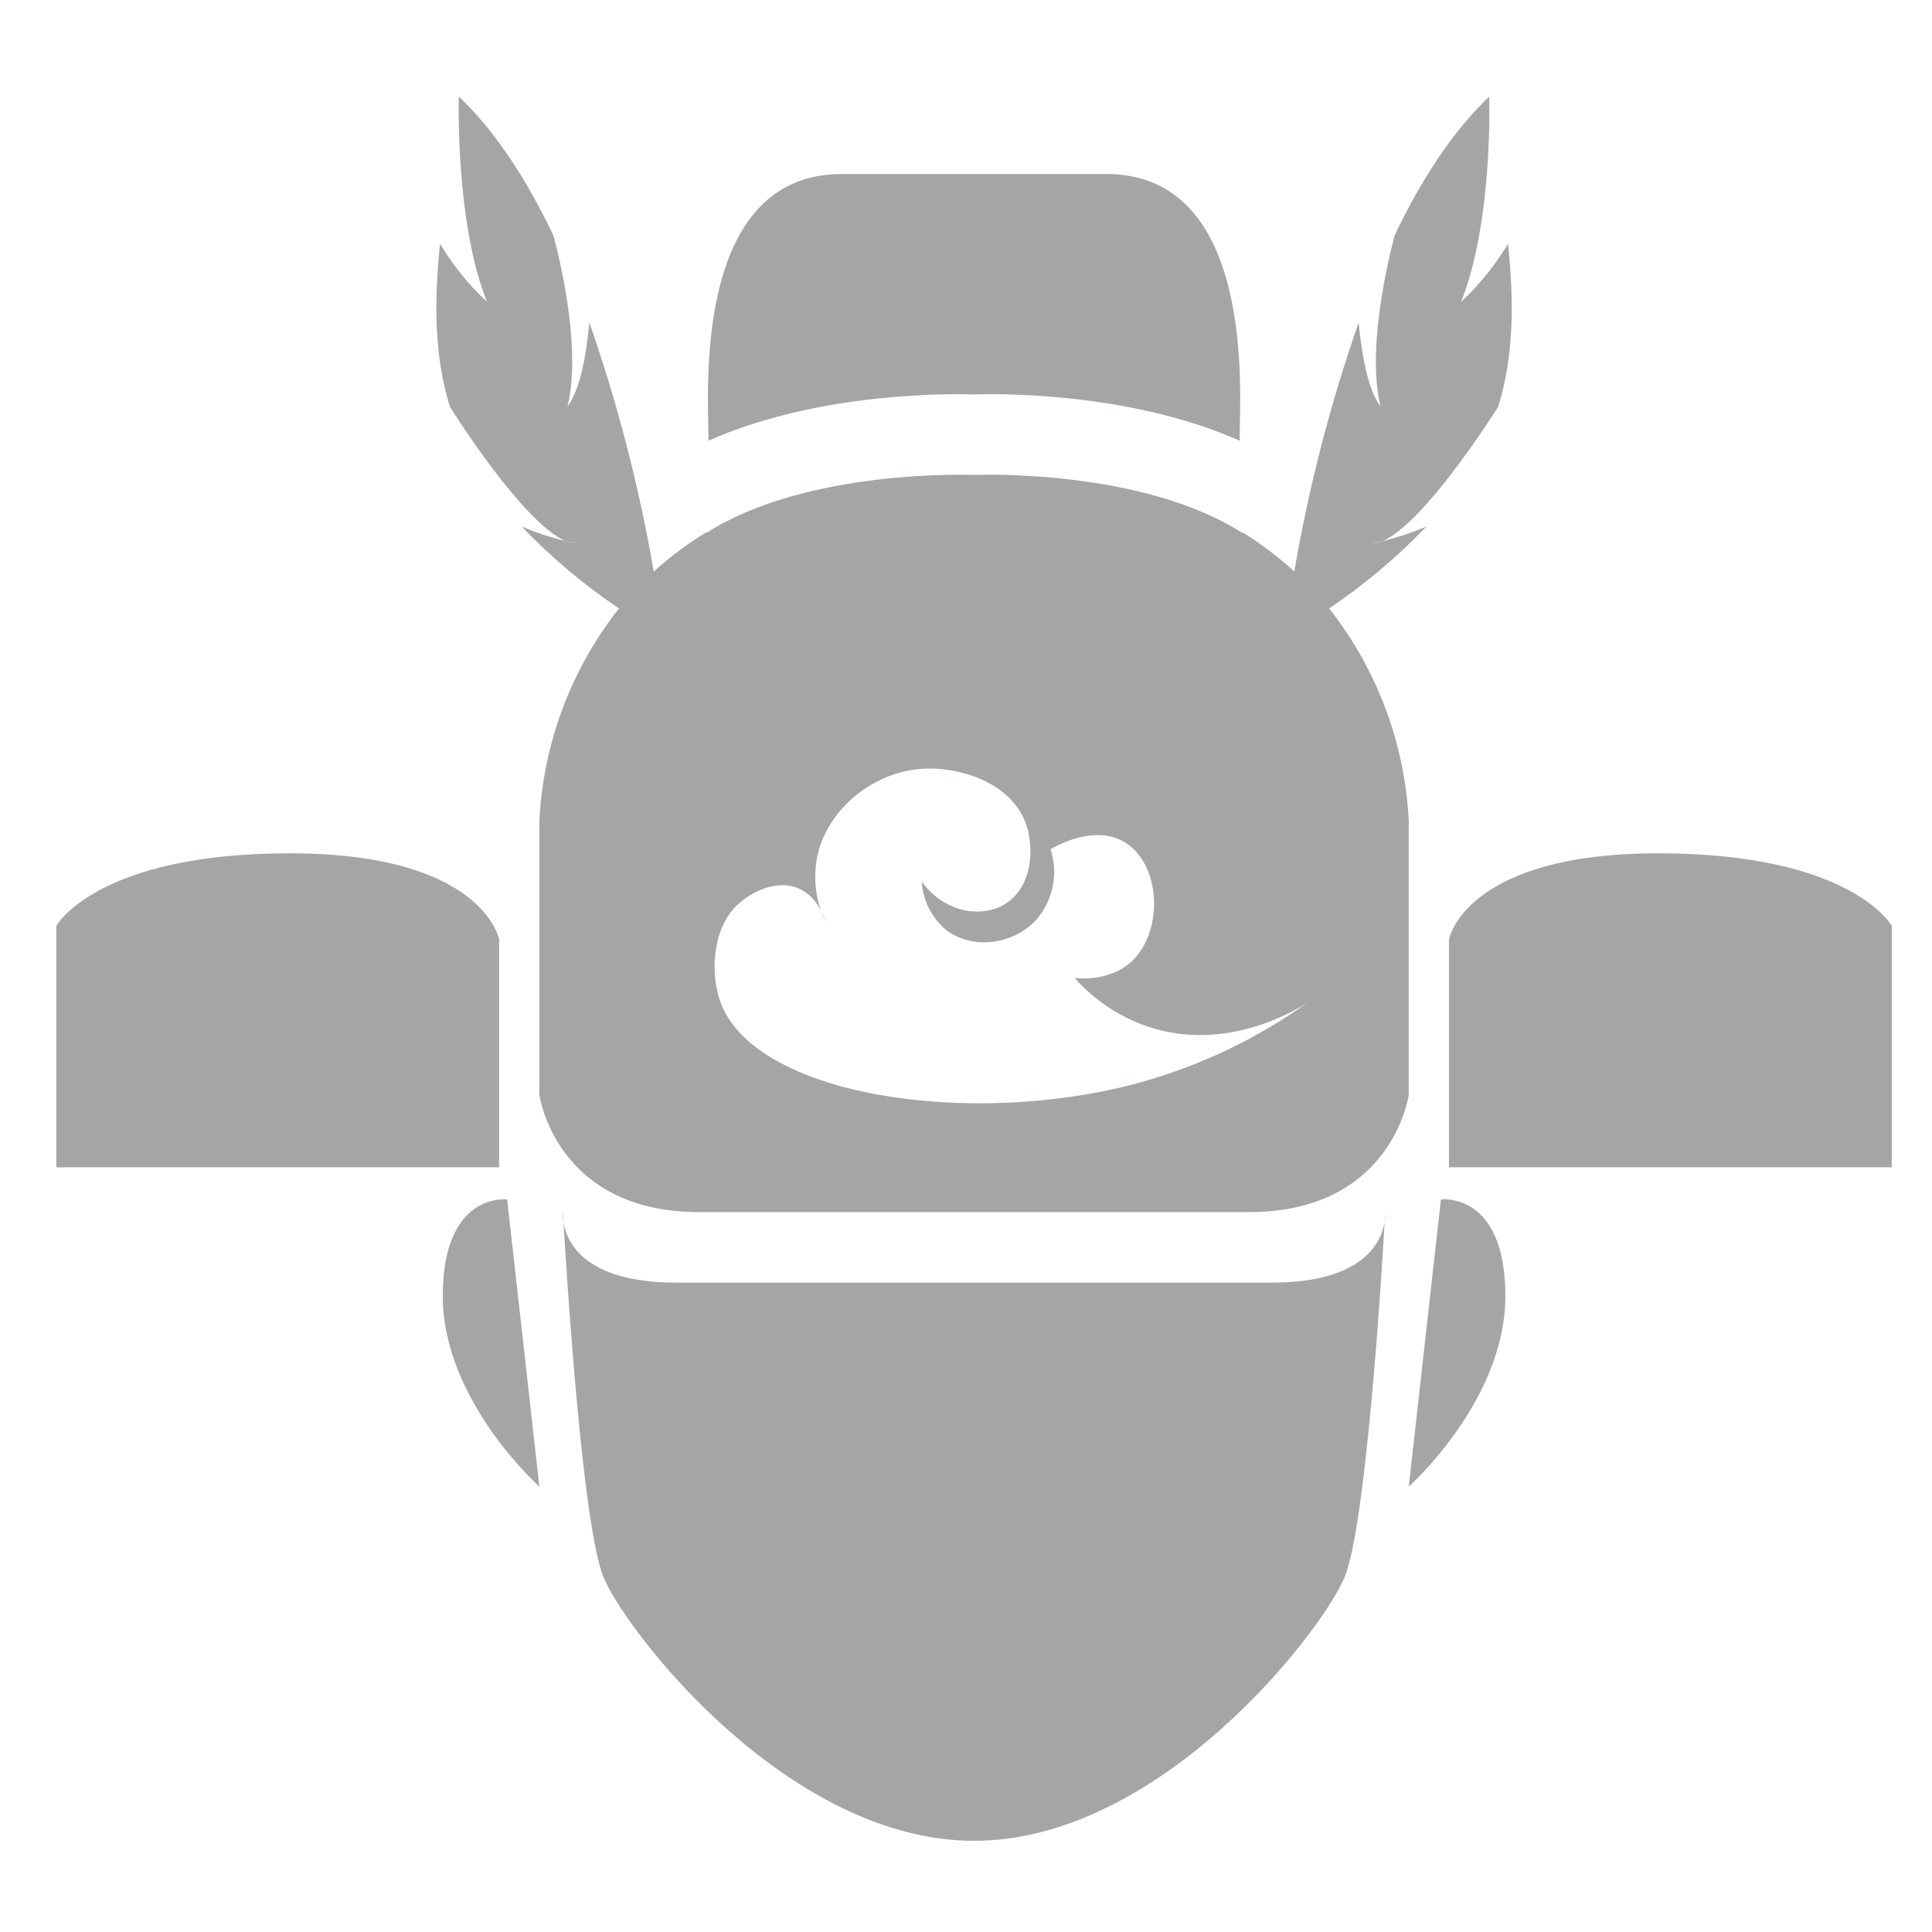
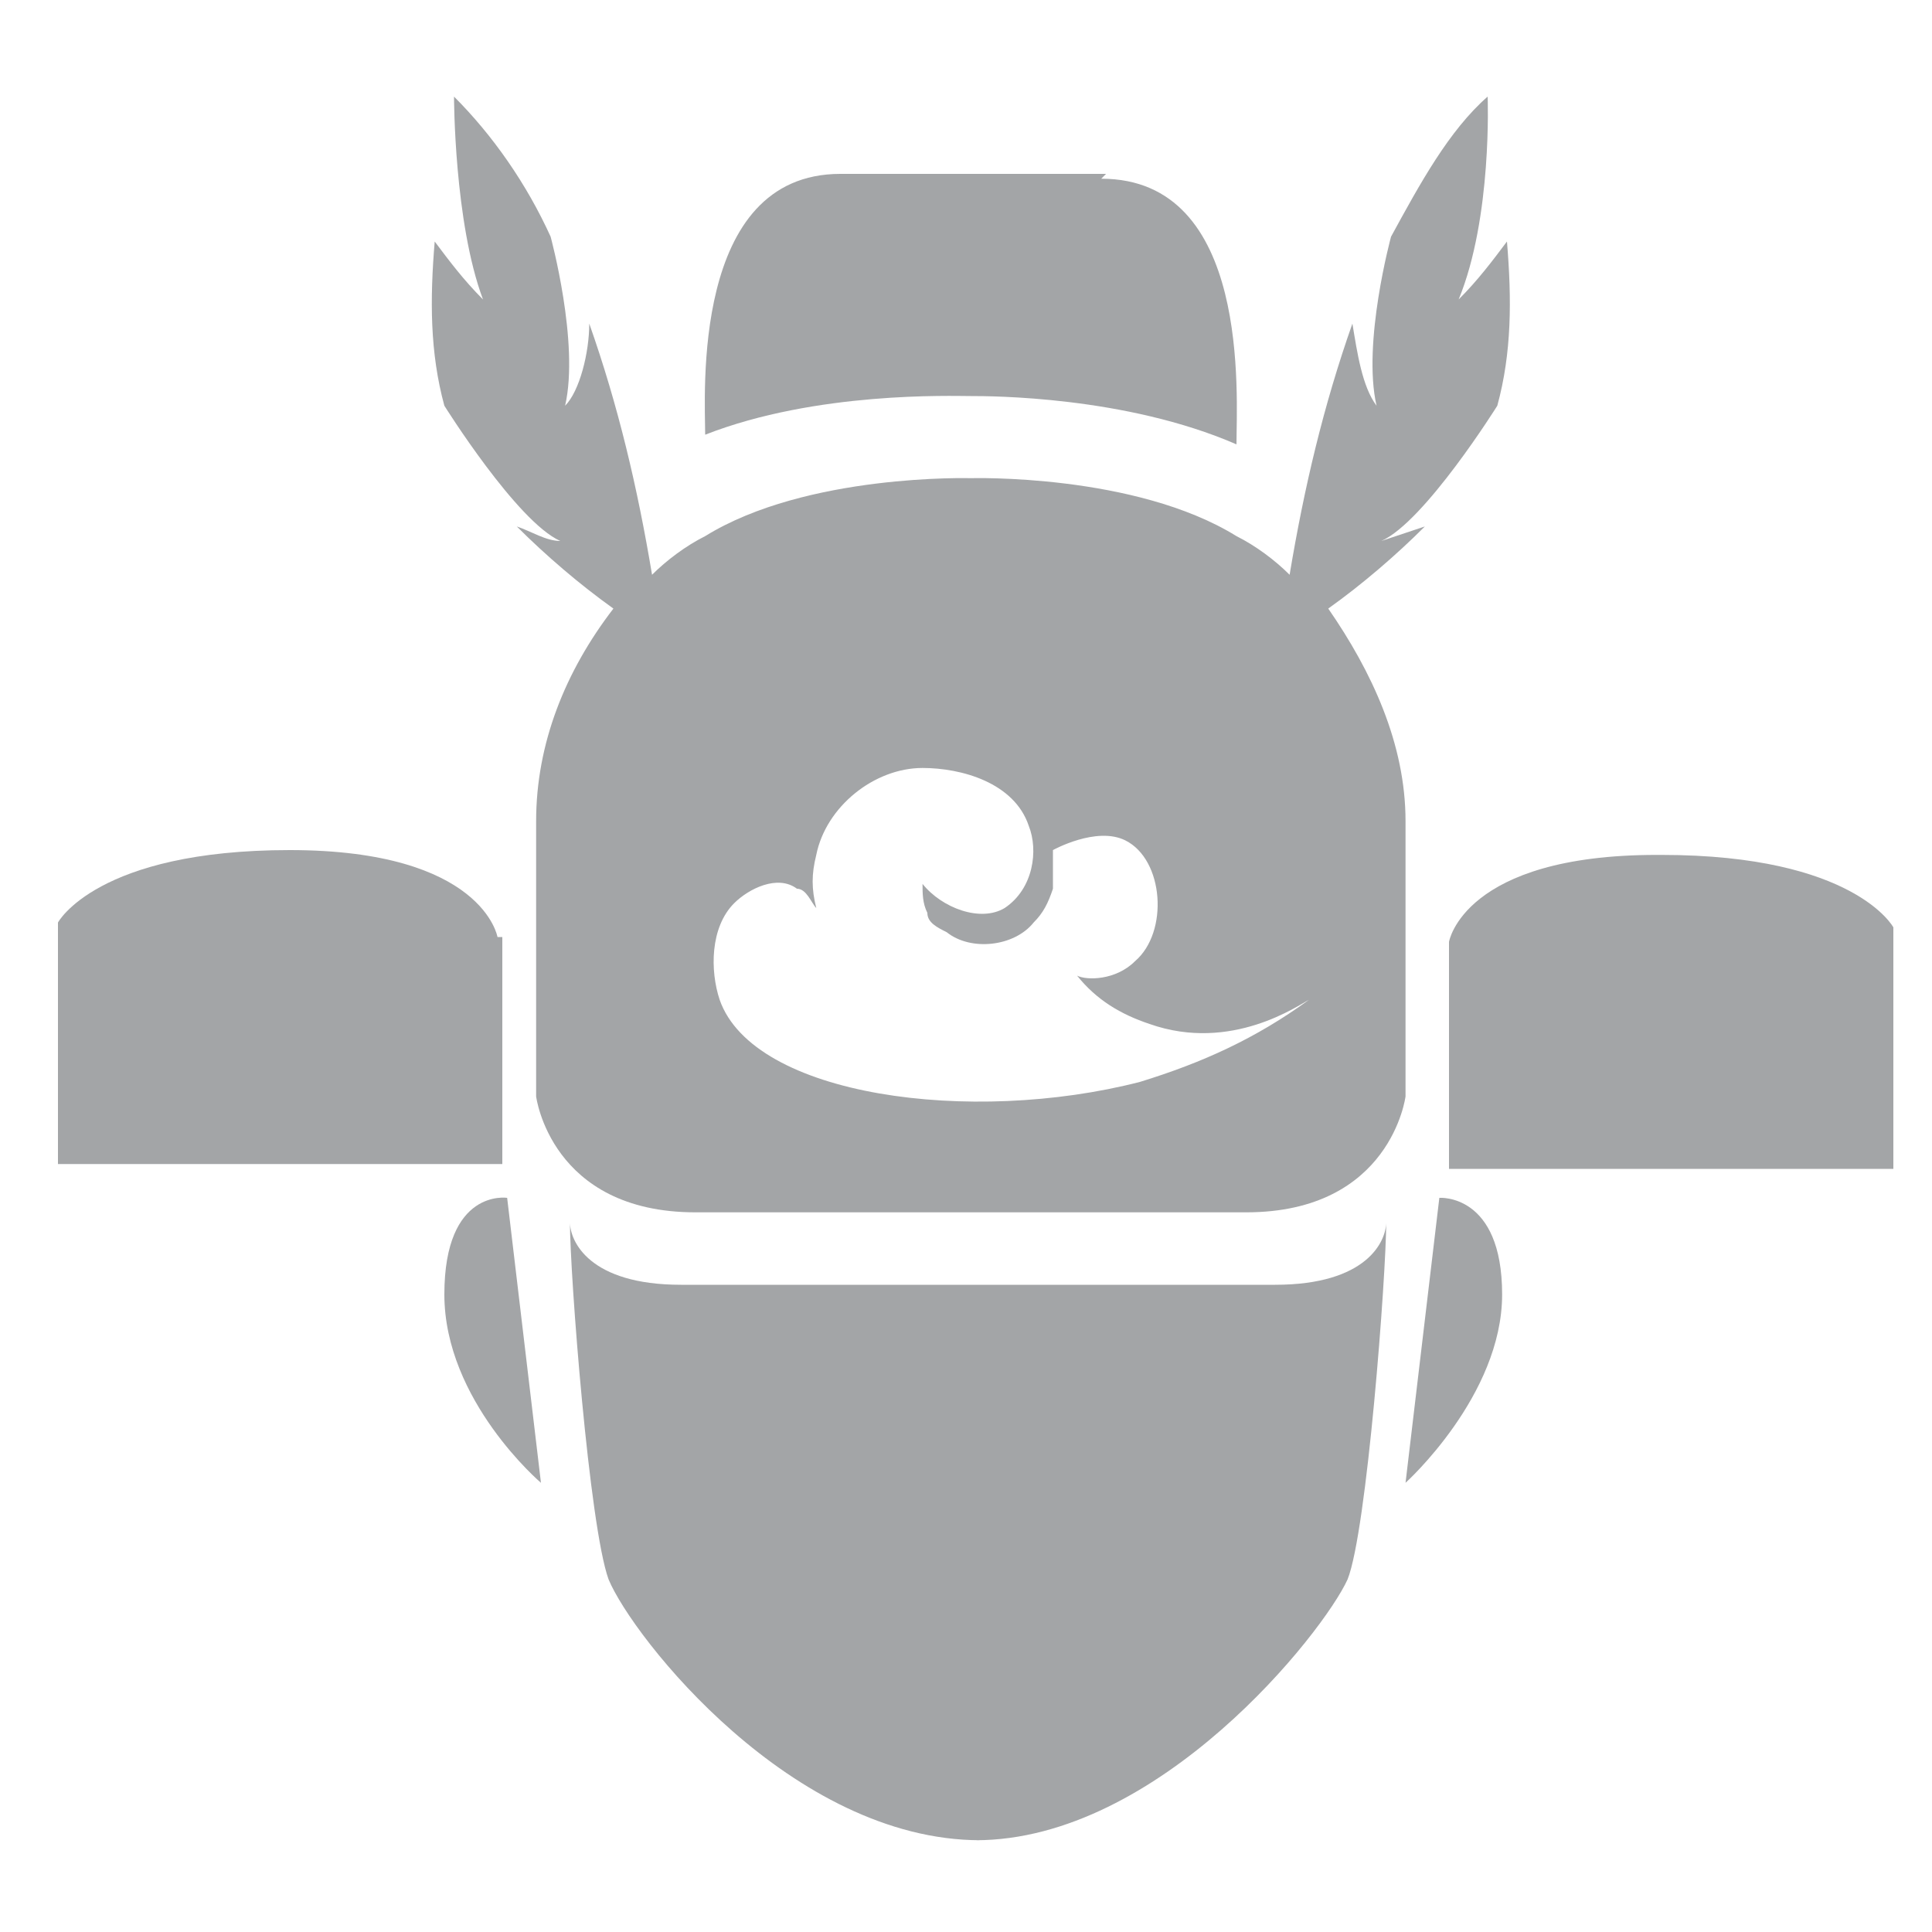
- <svg xmlns="http://www.w3.org/2000/svg" width="40" height="40" viewBox="0 0 40 40" fill="none">
-   <style>
- path { fill: #a3a5a7; }
- </style>
-   <path d="M11.708 11.2C11.774 11.23 11.845 11.247 11.917 11.25L11.708 11.2Z" fill="#24292E" />
-   <path d="M28.625 11.2L28.417 11.25C28.489 11.247 28.559 11.23 28.625 11.2Z" fill="#24292E" />
-   <path d="M22.905 3.603H17.428C14.333 3.603 14.667 8.167 14.667 9V9.125C16.99 8.092 19.797 8.153 20.167 8.167C20.537 8.153 23.343 8.092 25.667 9.125V9C25.667 8.167 26 3.603 22.905 3.603Z" fill="#B72E1C" />
-   <path d="M11.667 25.3C11.667 25.17 11.655 25.095 11.655 25.095C11.652 25.163 11.656 25.232 11.667 25.3Z" fill="#24292E" />
-   <path d="M10.5 24.833C10.5 24.833 9.167 24.667 9.167 26.833C9.167 29 11.167 30.778 11.167 30.778L10.5 24.833Z" fill="#FFC299" />
-   <path d="M10.333 19.445C10.333 19.445 10 17.667 6 17.667C2 17.667 1.167 19.167 1.167 19.167V24.167H10.333V19.445Z" fill="#B72E1C" />
-   <path d="M31.223 5.047C30.956 5.491 30.628 5.896 30.25 6.25C30.917 4.583 30.833 2 30.833 2C30.055 2.737 29.408 3.757 28.873 4.875C28.873 4.898 28.252 7.09 28.583 8.417C28.31 8.053 28.187 7.292 28.13 6.675C27.544 8.354 27.098 10.079 26.797 11.832C26.465 11.528 26.106 11.257 25.723 11.02V11.035C23.645 9.702 20.245 9.83 20.21 9.833H20.137C20.102 9.833 16.702 9.7 14.623 11.035V11.02C14.236 11.256 13.871 11.529 13.535 11.833C13.233 10.081 12.787 8.356 12.202 6.677C12.145 7.293 12.022 8.055 11.748 8.418C12.082 7.085 11.463 4.9 11.458 4.877C10.925 3.757 10.278 2.737 9.5 2C9.5 2 9.417 4.583 10.083 6.25C9.705 5.896 9.377 5.491 9.11 5.047C8.99 6.237 8.983 7.342 9.313 8.417C9.313 8.427 10.823 10.83 11.708 11.2L11.917 11.25C11.845 11.247 11.774 11.23 11.708 11.2C11.397 11.128 11.093 11.027 10.8 10.9C11.409 11.537 12.084 12.105 12.815 12.597C11.821 13.857 11.245 15.397 11.167 17V22.667C11.167 22.667 11.5 25.095 14.477 25.095H25.857C28.833 25.095 29.167 22.667 29.167 22.667V17C29.088 15.397 28.512 13.857 27.518 12.597C28.249 12.105 28.925 11.537 29.533 10.9C29.24 11.027 28.936 11.128 28.625 11.2C28.56 11.23 28.489 11.247 28.417 11.25L28.625 11.2C29.51 10.83 31.015 8.427 31.02 8.417C31.35 7.342 31.343 6.237 31.223 5.047ZM23.583 22.417C20.113 23.363 15.63 22.7 14.917 20.75C14.705 20.173 14.74 19.25 15.25 18.75C15.527 18.477 16.103 18.172 16.583 18.417C16.764 18.515 16.908 18.669 16.995 18.855C16.874 18.5 16.847 18.119 16.917 17.75C17.118 16.75 18.083 15.985 19.083 15.917C19.87 15.863 20.965 16.212 21.25 17.083C21.417 17.573 21.377 18.417 20.75 18.75C20.23 19.022 19.497 18.837 19.083 18.25C19.095 18.442 19.145 18.63 19.23 18.801C19.317 18.973 19.436 19.126 19.583 19.25C20.115 19.662 20.938 19.565 21.417 19.083C21.602 18.887 21.731 18.643 21.79 18.379C21.849 18.115 21.835 17.84 21.75 17.583C21.808 17.547 22.613 17.068 23.25 17.417C24.04 17.847 24.11 19.29 23.417 19.917C23.003 20.29 22.437 20.267 22.25 20.25C22.657 20.706 23.173 21.05 23.75 21.25C25.403 21.812 26.87 20.888 27.083 20.75C26.023 21.507 24.839 22.071 23.583 22.417Z" fill="#E54E60" />
-   <path d="M28.683 25.095C28.683 25.095 28.683 25.17 28.672 25.3C28.683 25.232 28.686 25.163 28.683 25.095Z" fill="#24292E" />
-   <path d="M20.167 38.112C24 38.112 27.333 33.833 27.833 32.667C28.28 31.623 28.607 26.393 28.667 25.3C28.602 25.702 28.242 26.555 26.333 26.555H14C12.087 26.555 11.727 25.702 11.667 25.3C11.732 26.393 12.058 31.623 12.5 32.667C13 33.833 16.333 38.112 20.167 38.112Z" fill="#FFC299" />
-   <path d="M29.833 24.833L29.167 30.778C29.167 30.778 31.167 29 31.167 26.833C31.167 24.667 29.833 24.833 29.833 24.833Z" fill="#FFC299" />
-   <path d="M34.333 17.667C30.333 17.667 30 19.445 30 19.445V24.167H39.167V19.167C39.167 19.167 38.333 17.667 34.333 17.667Z" fill="#B72E1C" />
-   <path d="M17 18.855C17.026 18.933 17.055 19.009 17.088 19.083C17.065 19.005 17.036 18.928 17 18.855Z" fill="#24292E" />
+ <svg xmlns="http://www.w3.org/2000/svg" id="_图层_1" data-name="图层_1" version="1.1" viewBox="0 0 40 40">
+   <defs>
+     <style>
+       .st0 {
+         fill: #a3a5a7;
+       }
+     </style>
+   </defs>
+   <path class="st0" d="M11.7,11.2c0,0,.1,0,.2,0h-.2Z" />
+   <path class="st0" d="M28.6,11.2h-.2c0,0,.1,0,.2,0Z" />
+   <path class="st0" d="M22.9,3.6h-5.5c-3.1,0-2.8,4.6-2.8,5.4h0c2.3-.9,5.1-.8,5.5-.8.4,0,3.2,0,5.5,1h0c0-1,.3-5.5-2.8-5.5Z" />
+   <path class="st0" d="M11.7,25.3c0-.1,0-.2,0-.2,0,0,0,.1,0,.2Z" />
+   <path class="st0" d="M10.5,24.8s-1.3-.2-1.3,2,2,3.9,2,3.9l-.7-5.9Z" />
+   <path class="st0" d="M10.3,19.4s-.3-1.8-4.3-1.8-4.8,1.5-4.8,1.5v5h9.2v-4.7Z" />
+   <path class="st0" d="M31.2,5c-.3.4-.6.8-1,1.2.7-1.7.6-4.2.6-4.2-.8.7-1.4,1.8-2,2.9,0,0-.6,2.2-.3,3.5-.3-.4-.4-1.1-.5-1.7-.6,1.7-1,3.4-1.3,5.2-.3-.3-.7-.6-1.1-.8h0c-2.1-1.3-5.5-1.2-5.5-1.2h0s-3.4-.1-5.5,1.2h0c-.4.2-.8.5-1.1.8-.3-1.8-.7-3.5-1.3-5.2,0,.6-.2,1.4-.5,1.7.3-1.3-.3-3.5-.3-3.5-.5-1.1-1.2-2.1-2-2.9,0,0,0,2.6.6,4.2-.4-.4-.7-.8-1-1.2-.1,1.2-.1,2.3.2,3.4,0,0,1.5,2.4,2.4,2.8h.2c0,0-.1,0-.2,0-.3,0-.6-.2-.9-.3.6.6,1.3,1.2,2,1.7-1,1.3-1.6,2.8-1.6,4.4v5.7s.3,2.4,3.3,2.4h11.4c3,0,3.3-2.4,3.3-2.4v-5.7c0-1.6-.7-3.1-1.6-4.4.7-.5,1.4-1.1,2-1.7-.3.1-.6.2-.9.3,0,0-.1,0-.2,0h.2c.9-.4,2.4-2.8,2.4-2.8.3-1.1.3-2.2.2-3.4ZM23.6,22.4c-3.5.9-8,.3-8.7-1.7-.2-.6-.2-1.5.3-2,.3-.3.9-.6,1.3-.3.2,0,.3.3.4.4-.1-.4-.1-.7,0-1.1.2-1,1.2-1.8,2.2-1.8.8,0,1.9.3,2.2,1.2.2.5.1,1.3-.5,1.7-.5.3-1.3,0-1.7-.5,0,.2,0,.4.1.6,0,.2.2.3.4.4.5.4,1.4.3,1.8-.2.2-.2.3-.4.4-.7,0-.3,0-.5,0-.8,0,0,.9-.5,1.5-.2.8.4.9,1.9.2,2.5-.4.4-1,.4-1.2.3.4.5.9.8,1.5,1,1.7.6,3.1-.4,3.3-.5-1.1.8-2.2,1.3-3.5,1.7Z" />
+   <path class="st0" d="M28.7,25.1s0,0,0,.2c0,0,0-.1,0-.2Z" />
+   <path class="st0" d="M20.2,38.1c3.8,0,7.2-4.3,7.7-5.4.4-1,.8-6.3.8-7.4,0,.4-.4,1.3-2.3,1.3h-12.3c-1.9,0-2.3-.9-2.3-1.3,0,1.1.4,6.3.8,7.4.5,1.2,3.8,5.4,7.7,5.4Z" />
+   <path class="st0" d="M29.8,24.8l-.7,5.9s2-1.8,2-3.9-1.3-2-1.3-2Z" />
+   <path class="st0" d="M34.3,17.7c-4,0-4.3,1.8-4.3,1.8v4.7h9.2v-5s-.8-1.5-4.8-1.5Z" />
+   <path class="st0" d="M17,18.9c0,0,0,.2,0,.2,0,0,0-.2,0-.2Z" />
</svg>
